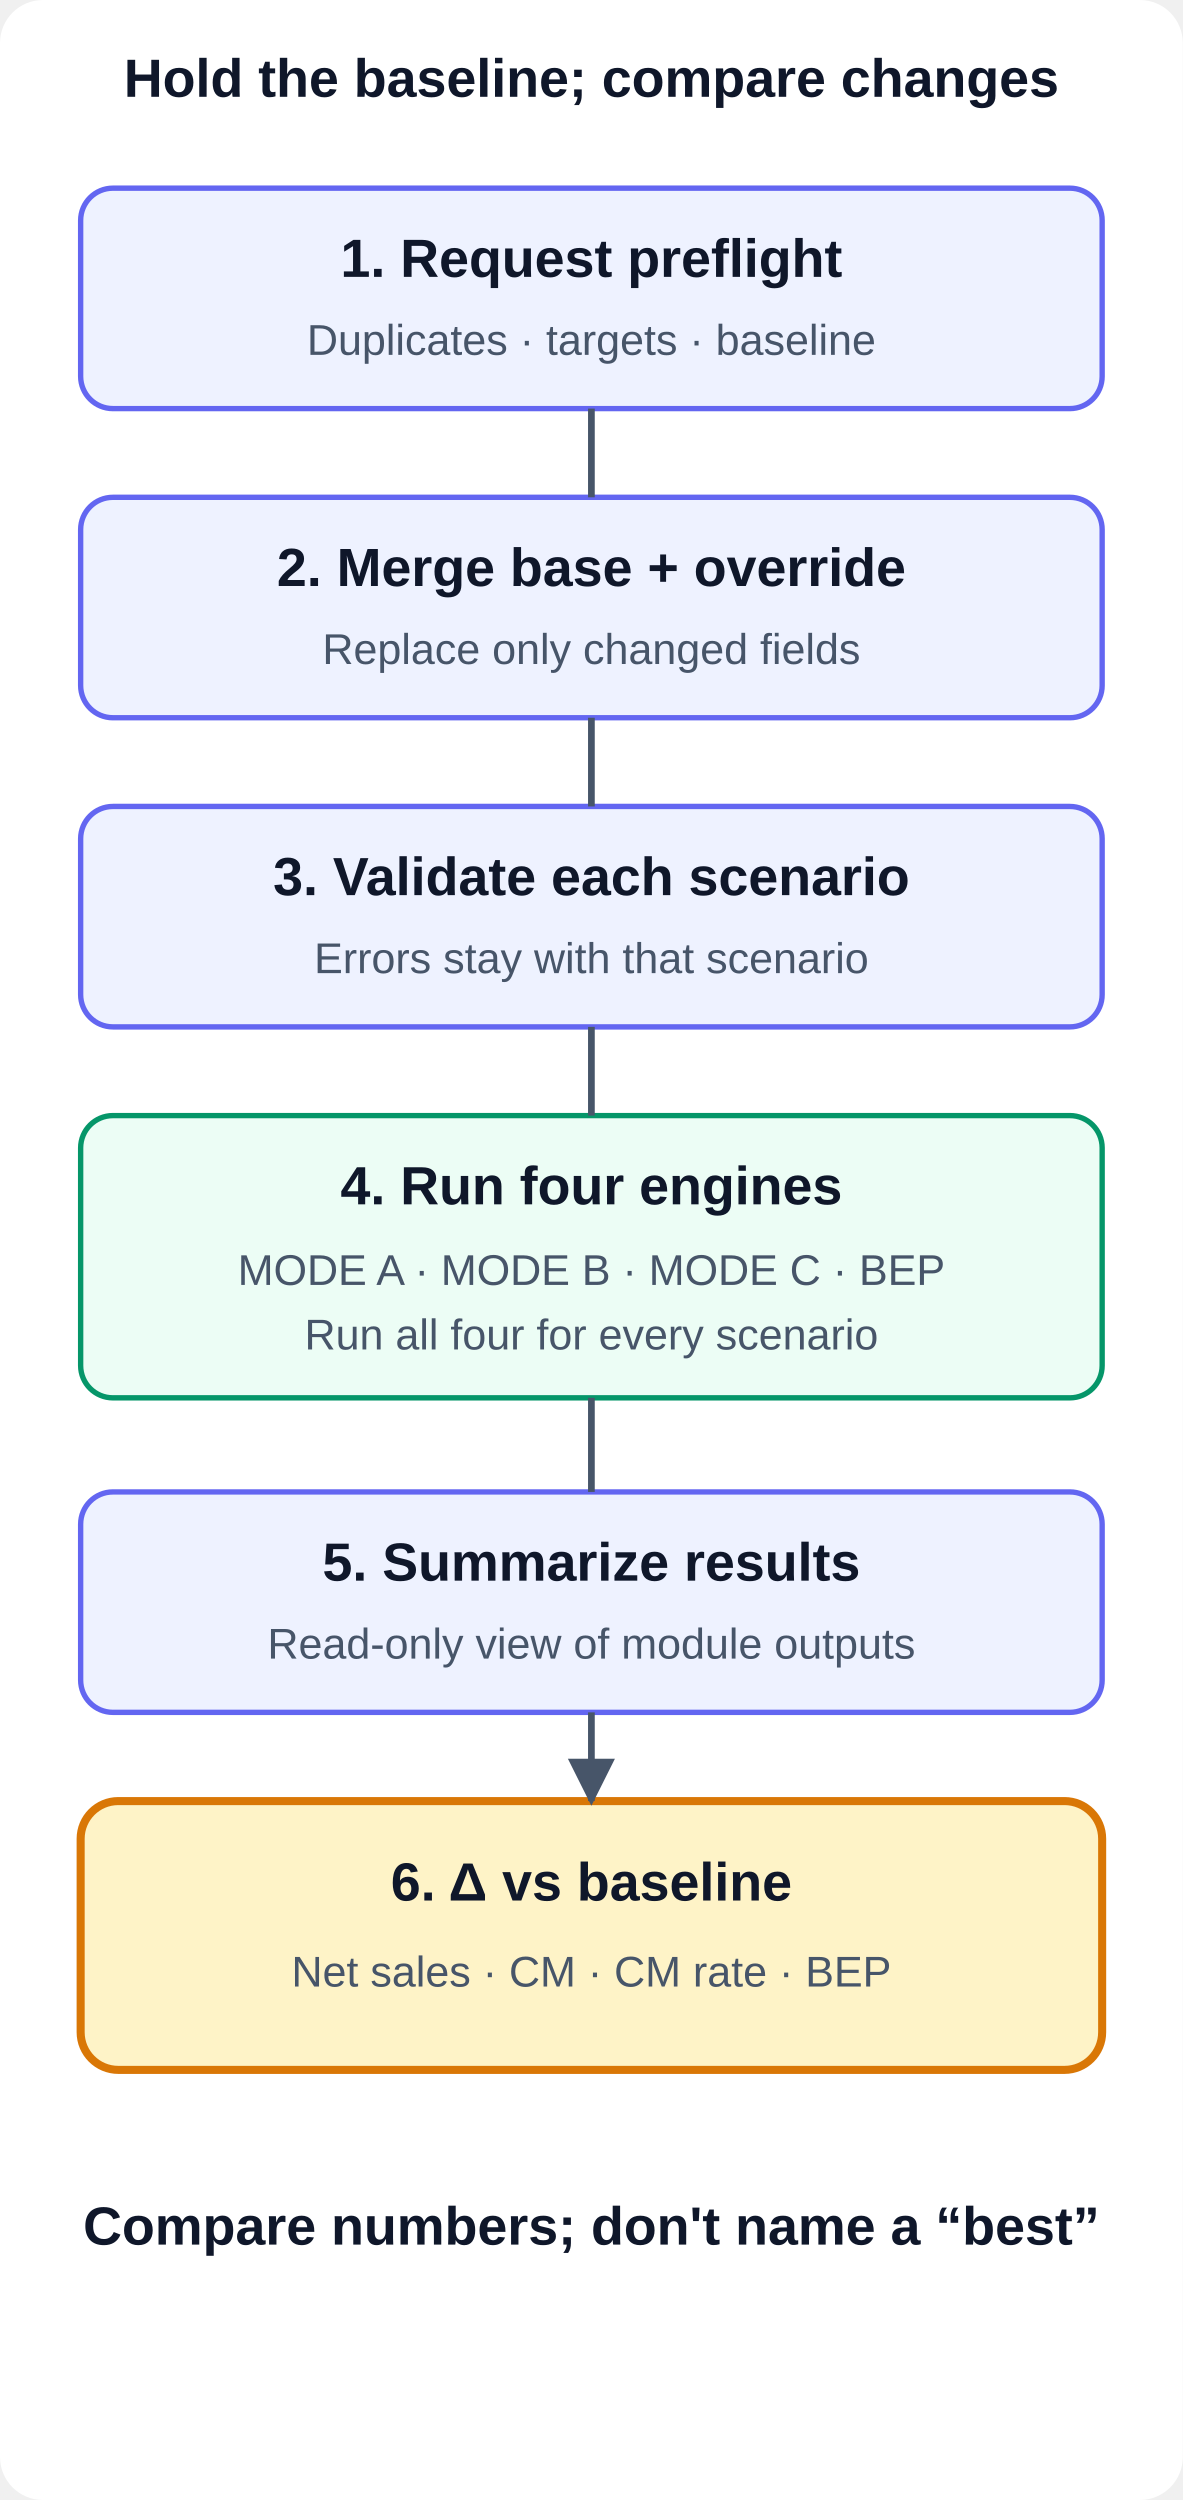
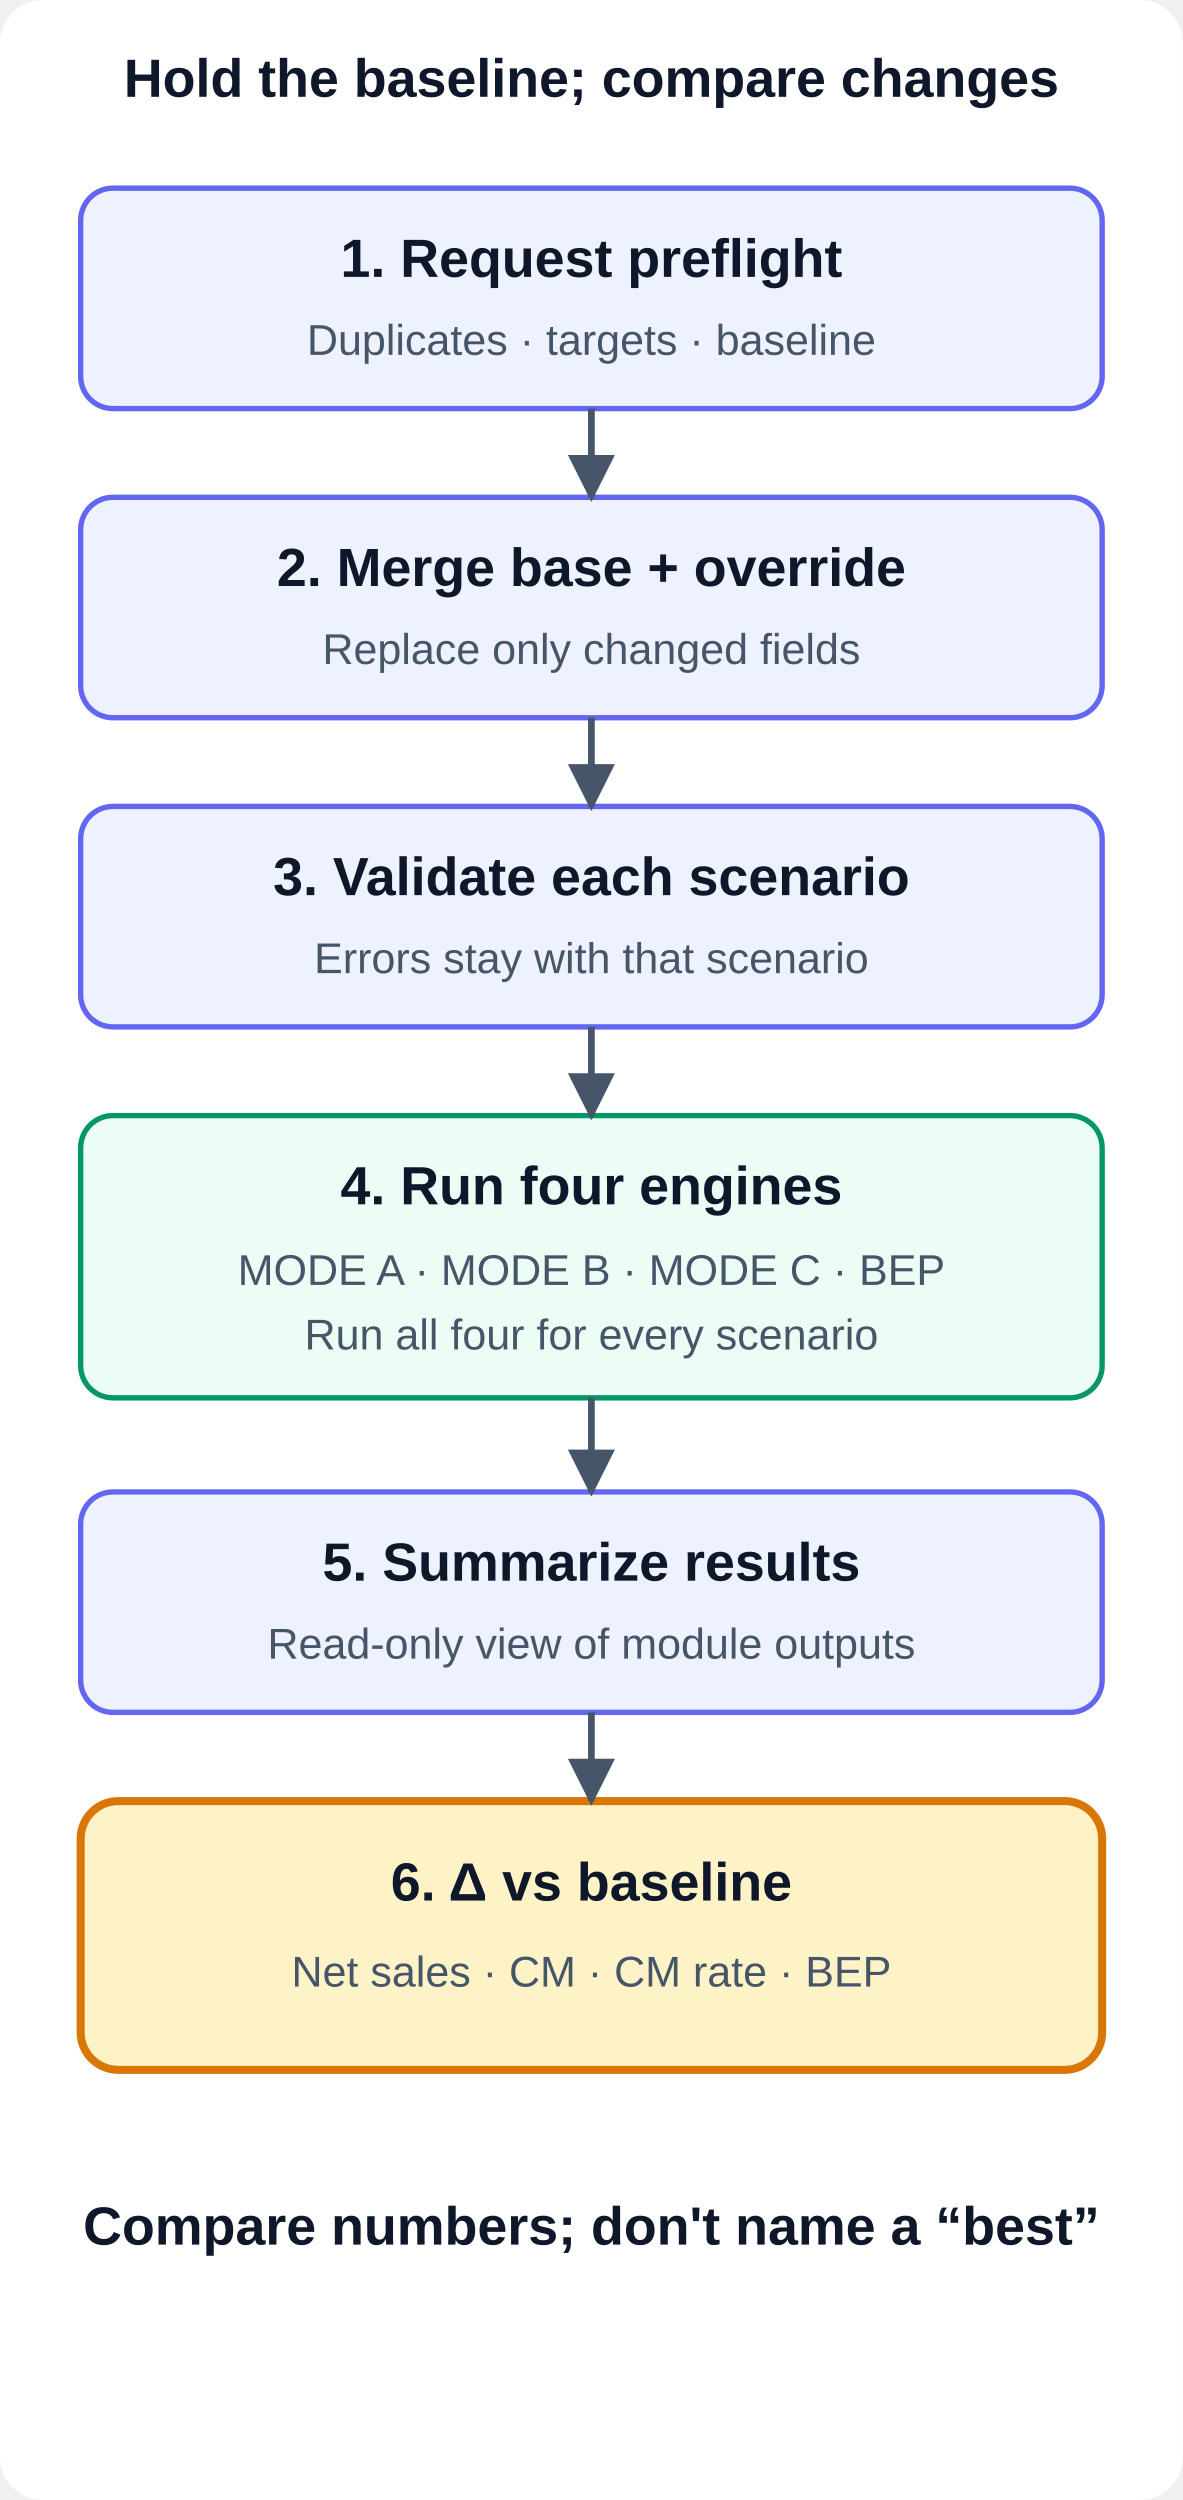
<svg xmlns="http://www.w3.org/2000/svg" viewBox="0 0 440 930" role="img" aria-labelledby="t d">
  <defs>
    <marker id="a" viewBox="0 0 10 10" refX="9" refY="5" markerWidth="7" markerHeight="7" orient="auto">
      <path d="M0 0l10 5-10 5z" fill="#475569" />
    </marker>
  </defs>
  <style>text{font-family:Arial,sans-serif;fill:#0f172a}.h{font-size:20px;font-weight:700}.s{font-size:16px;fill:#475569}.b{fill:#eef2ff;stroke:#6366f1;stroke-width:2}.e{fill:#ecfdf5;stroke:#059669;stroke-width:2}.o{fill:#fef3c7;stroke:#d97706;stroke-width:3}.l{stroke:#475569;stroke-width:2.5;fill:none;marker-end:url(#a)}</style>
  <rect width="440" height="930" rx="16" fill="#fff" />
  <text class="h" x="220" y="36" text-anchor="middle">Hold the baseline; compare changes</text>
  <g text-anchor="middle">
    <rect class="b" x="30" y="70" width="380" height="82" rx="12" />
    <text class="h" x="220" y="103">1. Request preflight</text>
    <text class="s" x="220" y="132">Duplicates · targets · baseline</text>
    <rect class="b" x="30" y="185" width="380" height="82" rx="12" />
    <text class="h" x="220" y="218">2. Merge base + override</text>
    <text class="s" x="220" y="247">Replace only changed fields</text>
    <rect class="b" x="30" y="300" width="380" height="82" rx="12" />
    <text class="h" x="220" y="333">3. Validate each scenario</text>
    <text class="s" x="220" y="362">Errors stay with that scenario</text>
    <rect class="e" x="30" y="415" width="380" height="105" rx="12" />
    <text class="h" x="220" y="448">4. Run four engines</text>
    <text class="s" x="220" y="478">MODE A · MODE B · MODE C · BEP</text>
    <text class="s" x="220" y="502">Run all four for every scenario</text>
    <rect class="b" x="30" y="555" width="380" height="82" rx="12" />
    <text class="h" x="220" y="588">5. Summarize results</text>
    <text class="s" x="220" y="617">Read-only view of module outputs</text>
    <rect class="o" x="30" y="670" width="380" height="100" rx="14" />
    <text class="h" x="220" y="707">6. Δ vs baseline</text>
    <text class="s" x="220" y="739">Net sales · CM · CM rate · BEP</text>
  </g>
-   <path class="l" d="M220 152v33M220 267v33M220 382v33M220 520v35M220 637v33" />
+   <path class="l" d="M220 152v33" />
+   <path class="l" d="M220 267v33" />
+   <path class="l" d="M220 382v33" />
+   <path class="l" d="M220 520v35" />
+   <path class="l" d="M220 637v33" />
  <text class="h" x="220" y="835" text-anchor="middle" fill="#b45309">Compare numbers; don't name a “best”</text>
</svg>
